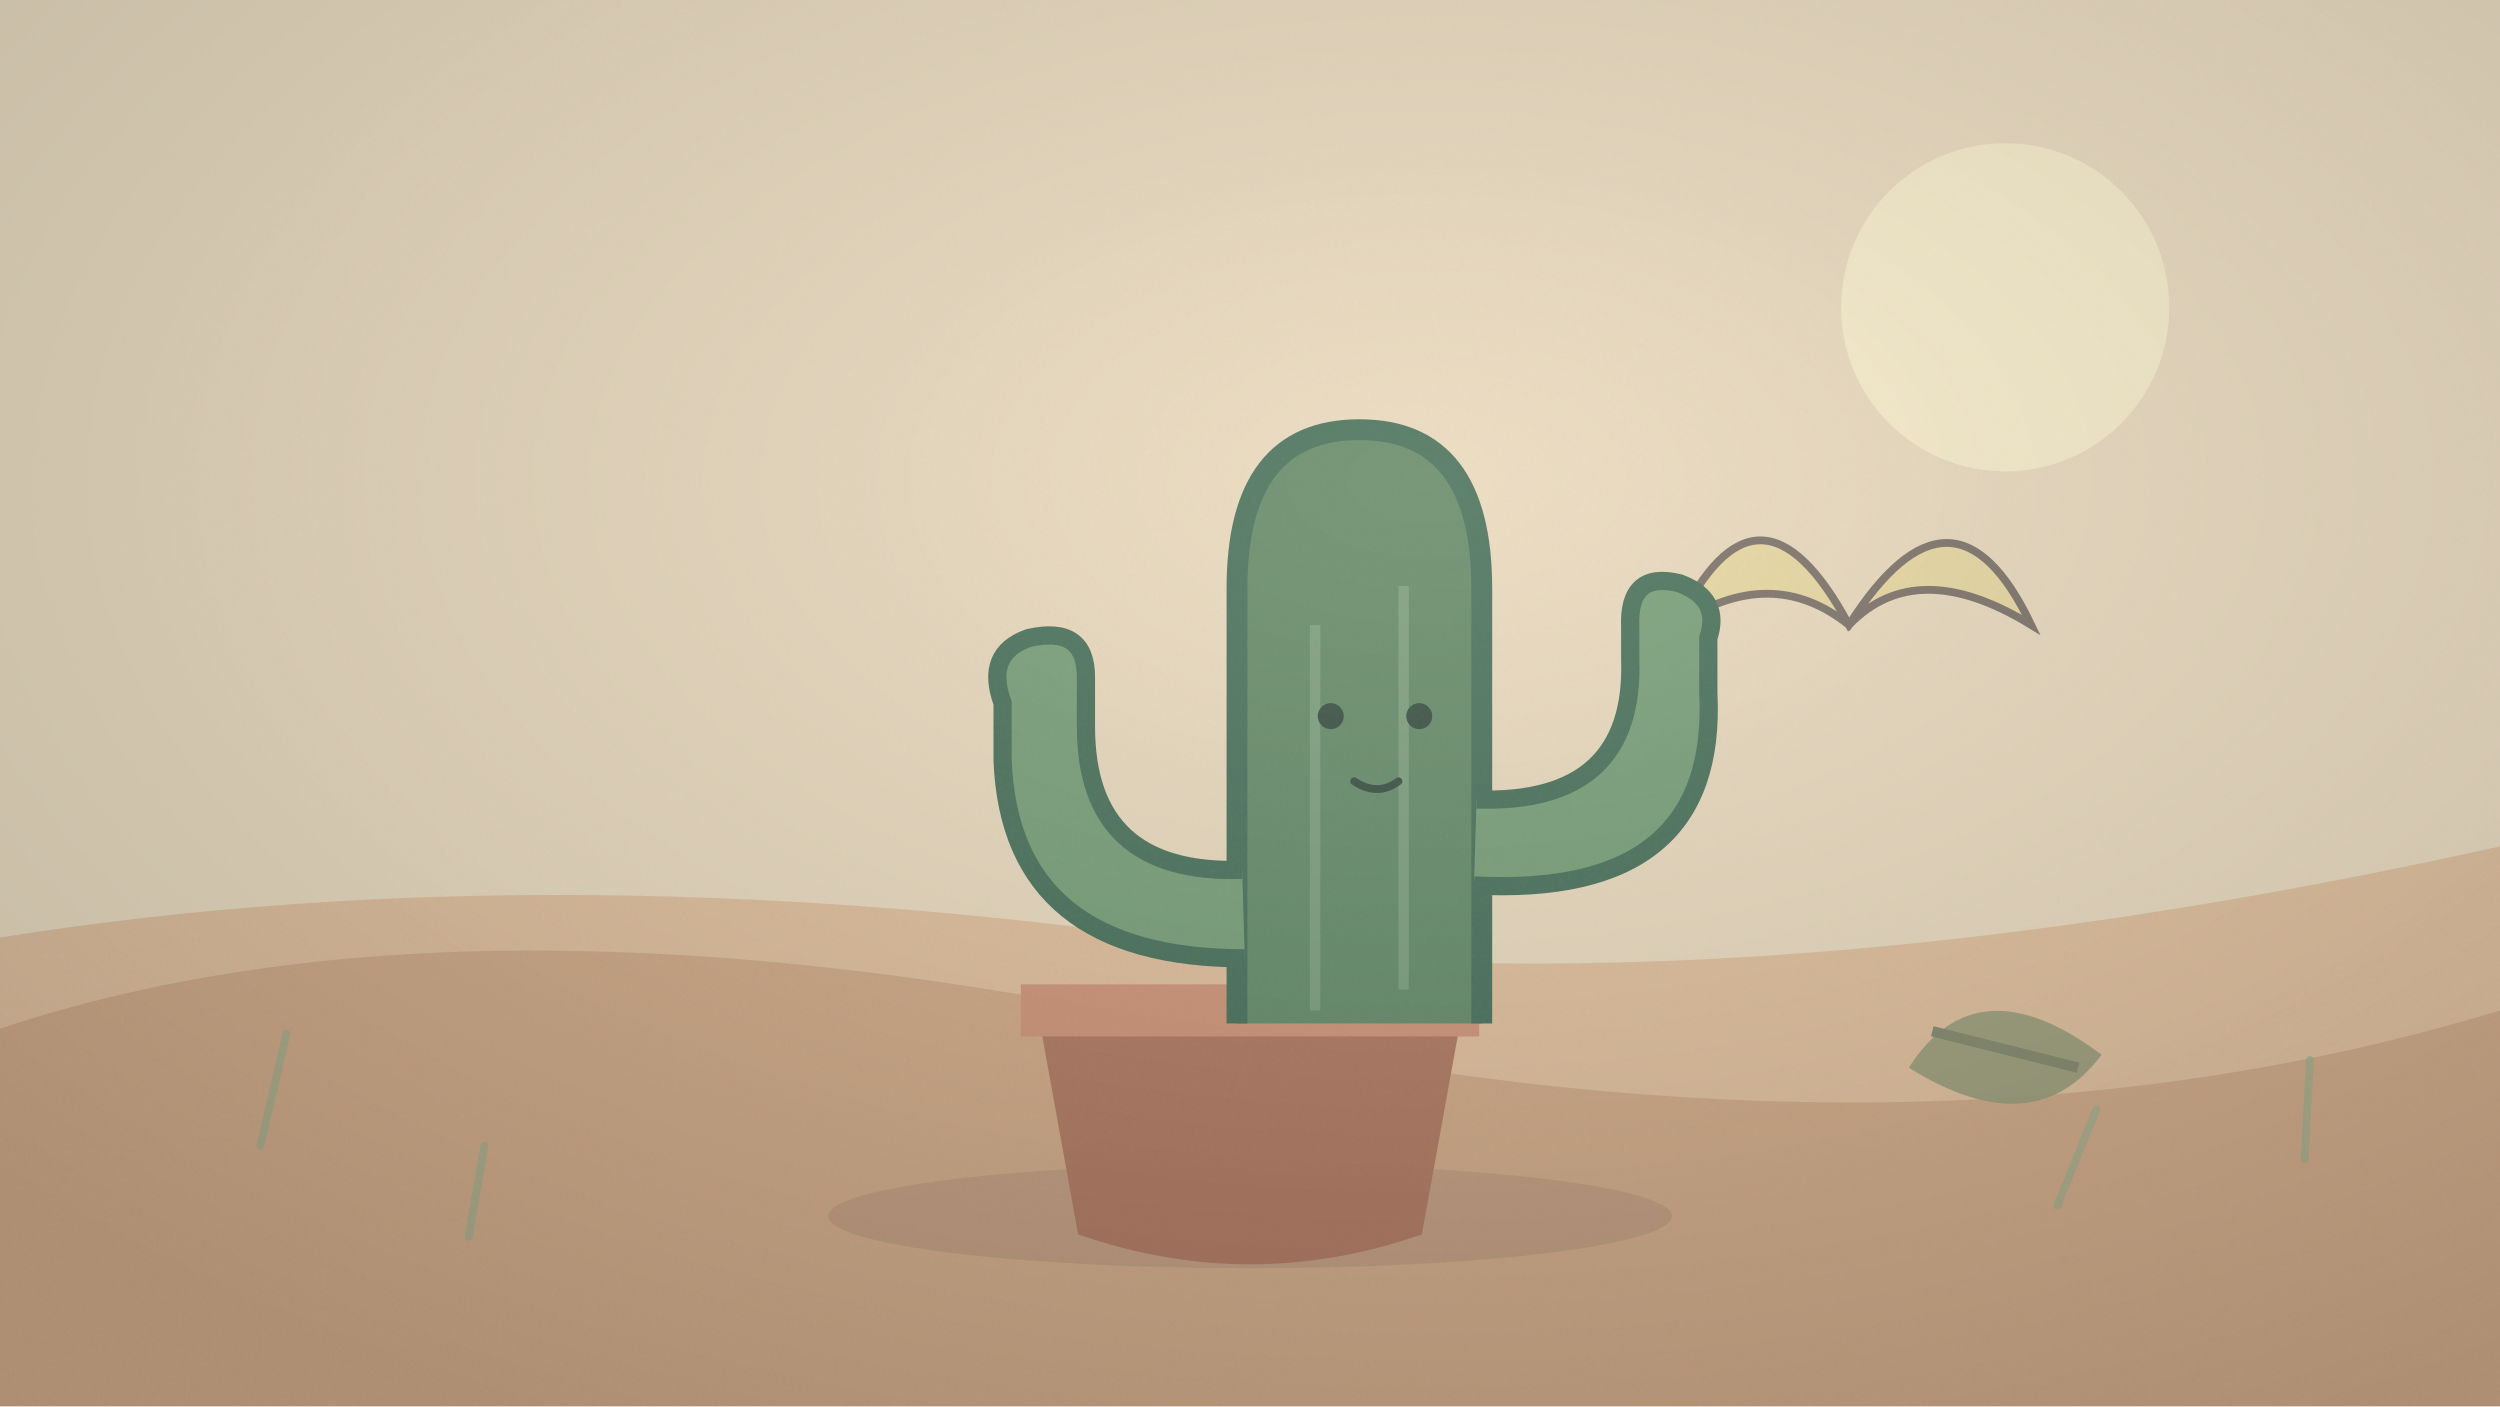
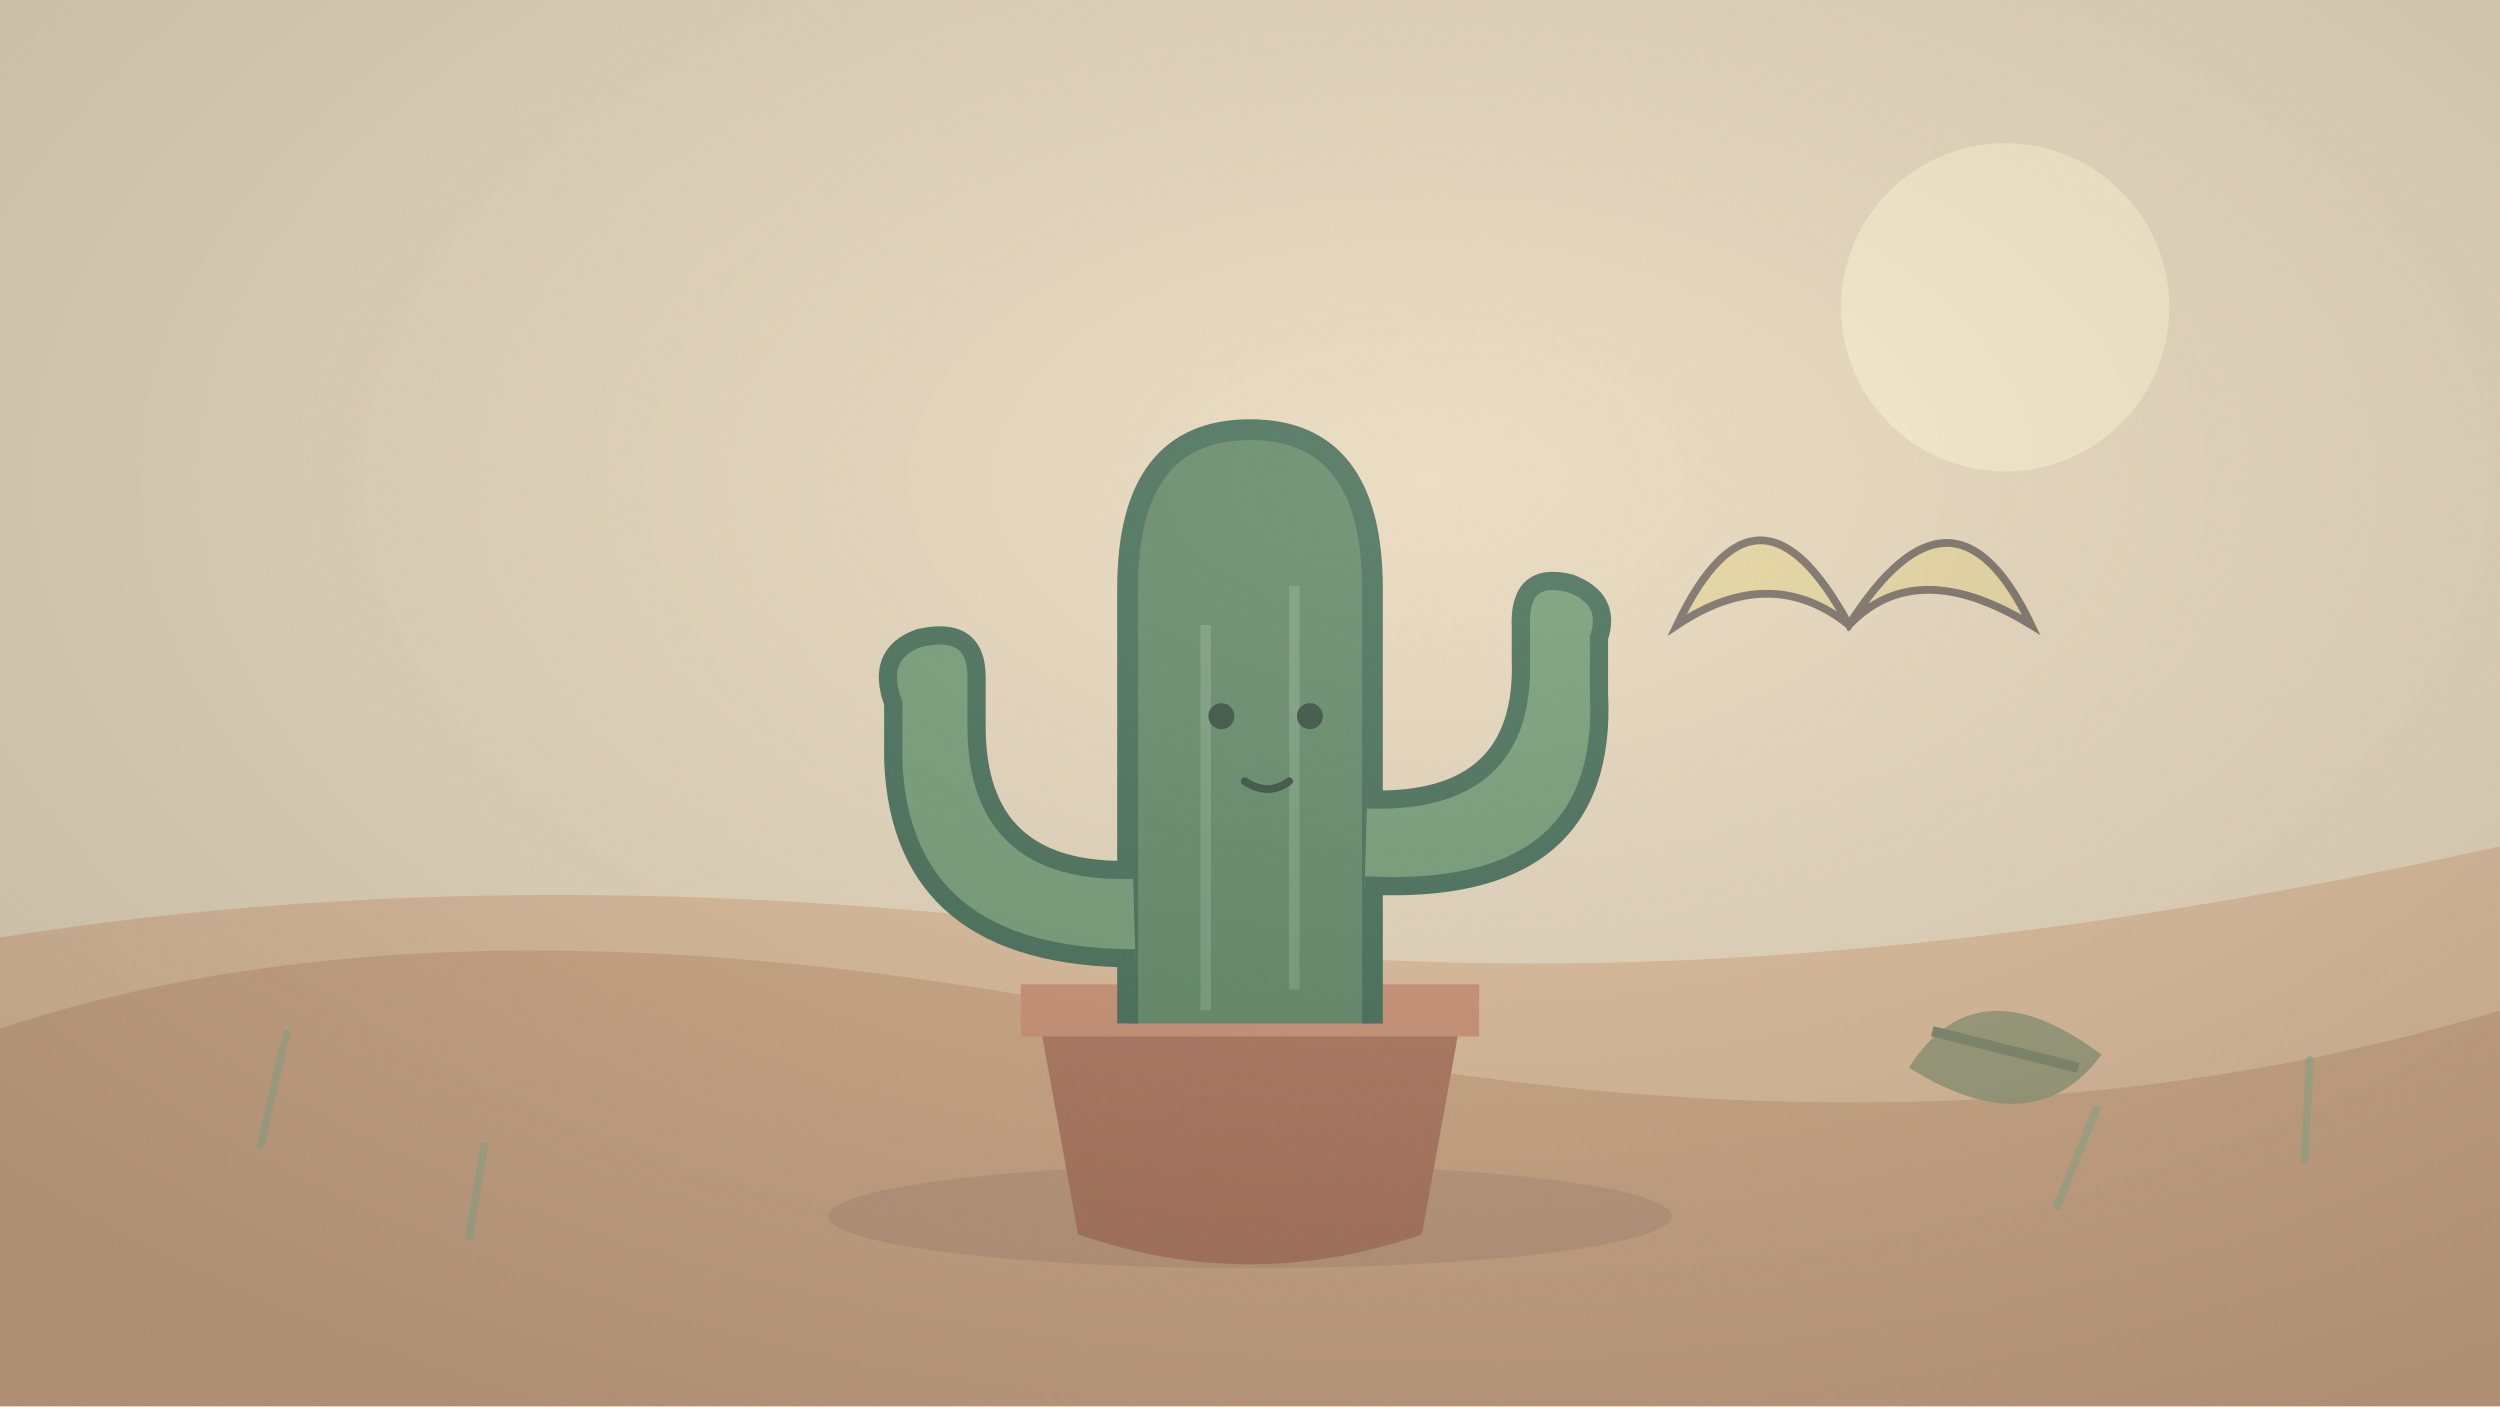
<svg xmlns="http://www.w3.org/2000/svg" viewBox="0 0 960 540" role="img" aria-label="A Slow Afternoon">
  <defs>
    <filter id="grain">
      <feTurbulence type="fractalNoise" baseFrequency=".65" numOctaves="2" seed="18" stitchTiles="stitch" />
      <feColorMatrix type="saturate" values="0" />
      <feComponentTransfer>
        <feFuncA type="linear" slope=".045" />
      </feComponentTransfer>
    </filter>
    <radialGradient id="v19glow" cx="57%" cy="34%" r="75%">
      <stop stop-color="#fff9dc" stop-opacity=".16" />
      <stop offset="1" stop-color="#1a251d" stop-opacity=".17" />
    </radialGradient>
  </defs>
  <rect width="960" height="540" fill="#e9d9bf" />
  <path d="M0 360 Q220 325 480 365 Q690 385 960 325 V540 H0Z" fill="#d6a47e" opacity=".55" />
  <path d="M0 395 Q180 335 460 395 T960 388V540H0Z" fill="#bd8e6d" opacity=".5" />
  <circle cx="770" cy="118" r="63" fill="#fff5d2" opacity=".65" />
  <ellipse cx="480" cy="467" rx="162" ry="20" fill="#554b47" opacity=".14" />
  <path d="M397 380H563L546 474Q480 497 414 474Z" fill="#ac735c" />
  <path d="M392 378H568V398H392Z" fill="#cd9074" />
  <path d="M710 240q-35 -65 -66 0q36 -24 66 0q40 -63 70 0q-44 -27 -70 0Z" fill="#e7d6a1" stroke="#766c66" stroke-width="3" />
  <path d="M100 440l10 -43" stroke="#8aab8b" stroke-width="3" opacity=".55" stroke-linecap="round" />
  <path d="M180 475l6 -35" stroke="#8aab8b" stroke-width="3" opacity=".55" stroke-linecap="round" />
  <path d="M790 463l15 -37" stroke="#8aab8b" stroke-width="3" opacity=".55" stroke-linecap="round" />
  <path d="M885 445l2 -38" stroke="#8aab8b" stroke-width="3" opacity=".55" stroke-linecap="round" />
-   <path d="M475 393V226Q475 165 522 165Q569 165 569 226V393" fill="#5e8667" stroke="#416b57" stroke-width="8" />
-   <path d="M477 334Q417 336 417 279V260Q417 240 395 245Q378 251 385 270V292Q388 368 478 368" fill="#729b76" stroke="#416b57" stroke-width="7" />
-   <path d="M567 307Q628 309 626 253V241Q625 219 645 224Q661 230 656 245V266Q660 345 566 340" fill="#729b76" stroke="#416b57" stroke-width="7" />
-   <path d="M505 240v148M539 225v155" stroke="#9fbaa0" opacity=".38" stroke-width="4" />
-   <circle cx="511" cy="275" r="5" fill="#30483e" />
-   <circle cx="545" cy="275" r="5" fill="#30483e" />
-   <path d="M520 300q9 6 17 0" stroke="#30483e" stroke-width="3" fill="none" stroke-linecap="round" />
+   <g transform="translate(-42 0)">
+     <path d="M475 393V226Q475 165 522 165Q569 165 569 226V393" fill="#5e8667" stroke="#416b57" stroke-width="8" />
+     <path d="M477 334Q417 336 417 279V260Q417 240 395 245Q378 251 385 270V292Q388 368 478 368" fill="#729b76" stroke="#416b57" stroke-width="7" />
+     <path d="M567 307Q628 309 626 253V241Q625 219 645 224Q661 230 656 245V266Q660 345 566 340" fill="#729b76" stroke="#416b57" stroke-width="7" />
+     <path d="M505 240v148M539 225v155" stroke="#9fbaa0" opacity=".38" stroke-width="4" />
+     <circle cx="511" cy="275" r="5" fill="#30483e" />
+     <circle cx="545" cy="275" r="5" fill="#30483e" />
+     <path d="M520 300q9 6 17 0" stroke="#30483e" stroke-width="3" fill="none" stroke-linecap="round" />
+   </g>
  <rect width="960" height="540" filter="url(#grain)" opacity=".6" />
  <g opacity=".85">
    <path d="M733 410q26 -41 74 -5q-26 35 -74 5" fill="#8f9574" />
    <path d="M742 396l56 14" stroke="#6d7b60" stroke-width="4" />
  </g>
  <rect width="960" height="540" fill="url(#v19glow)" pointer-events="none" />
</svg>
